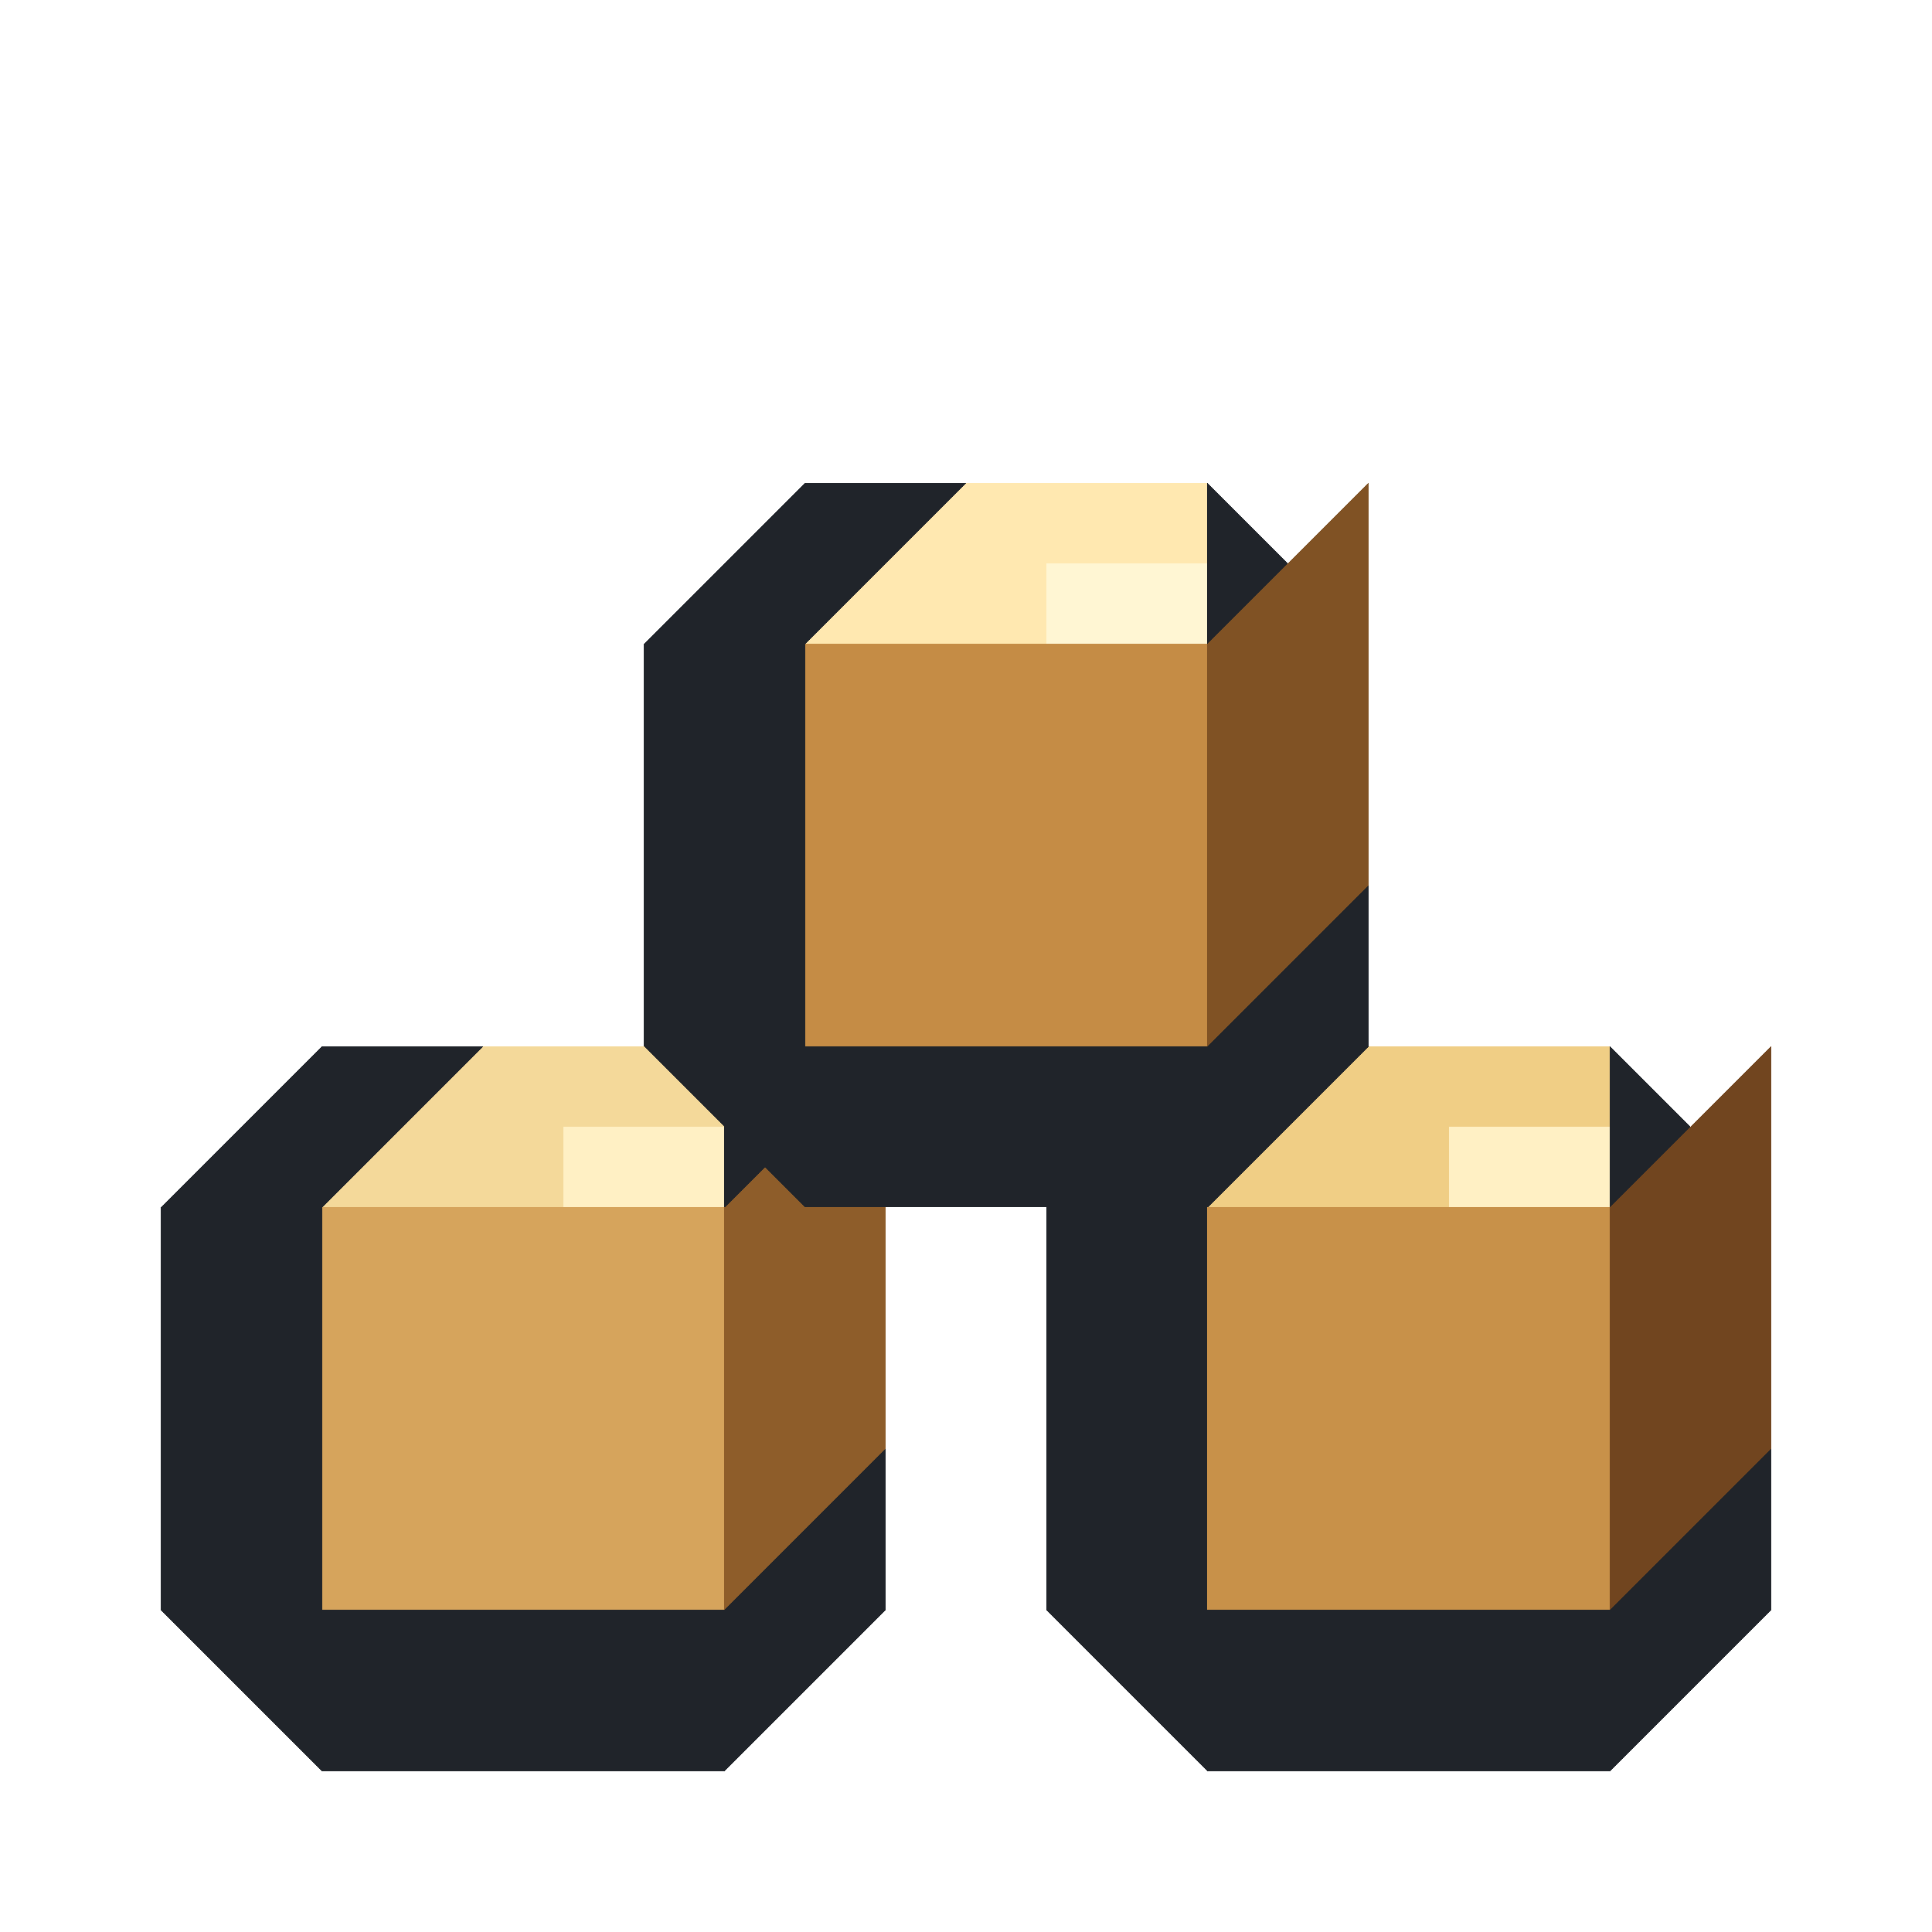
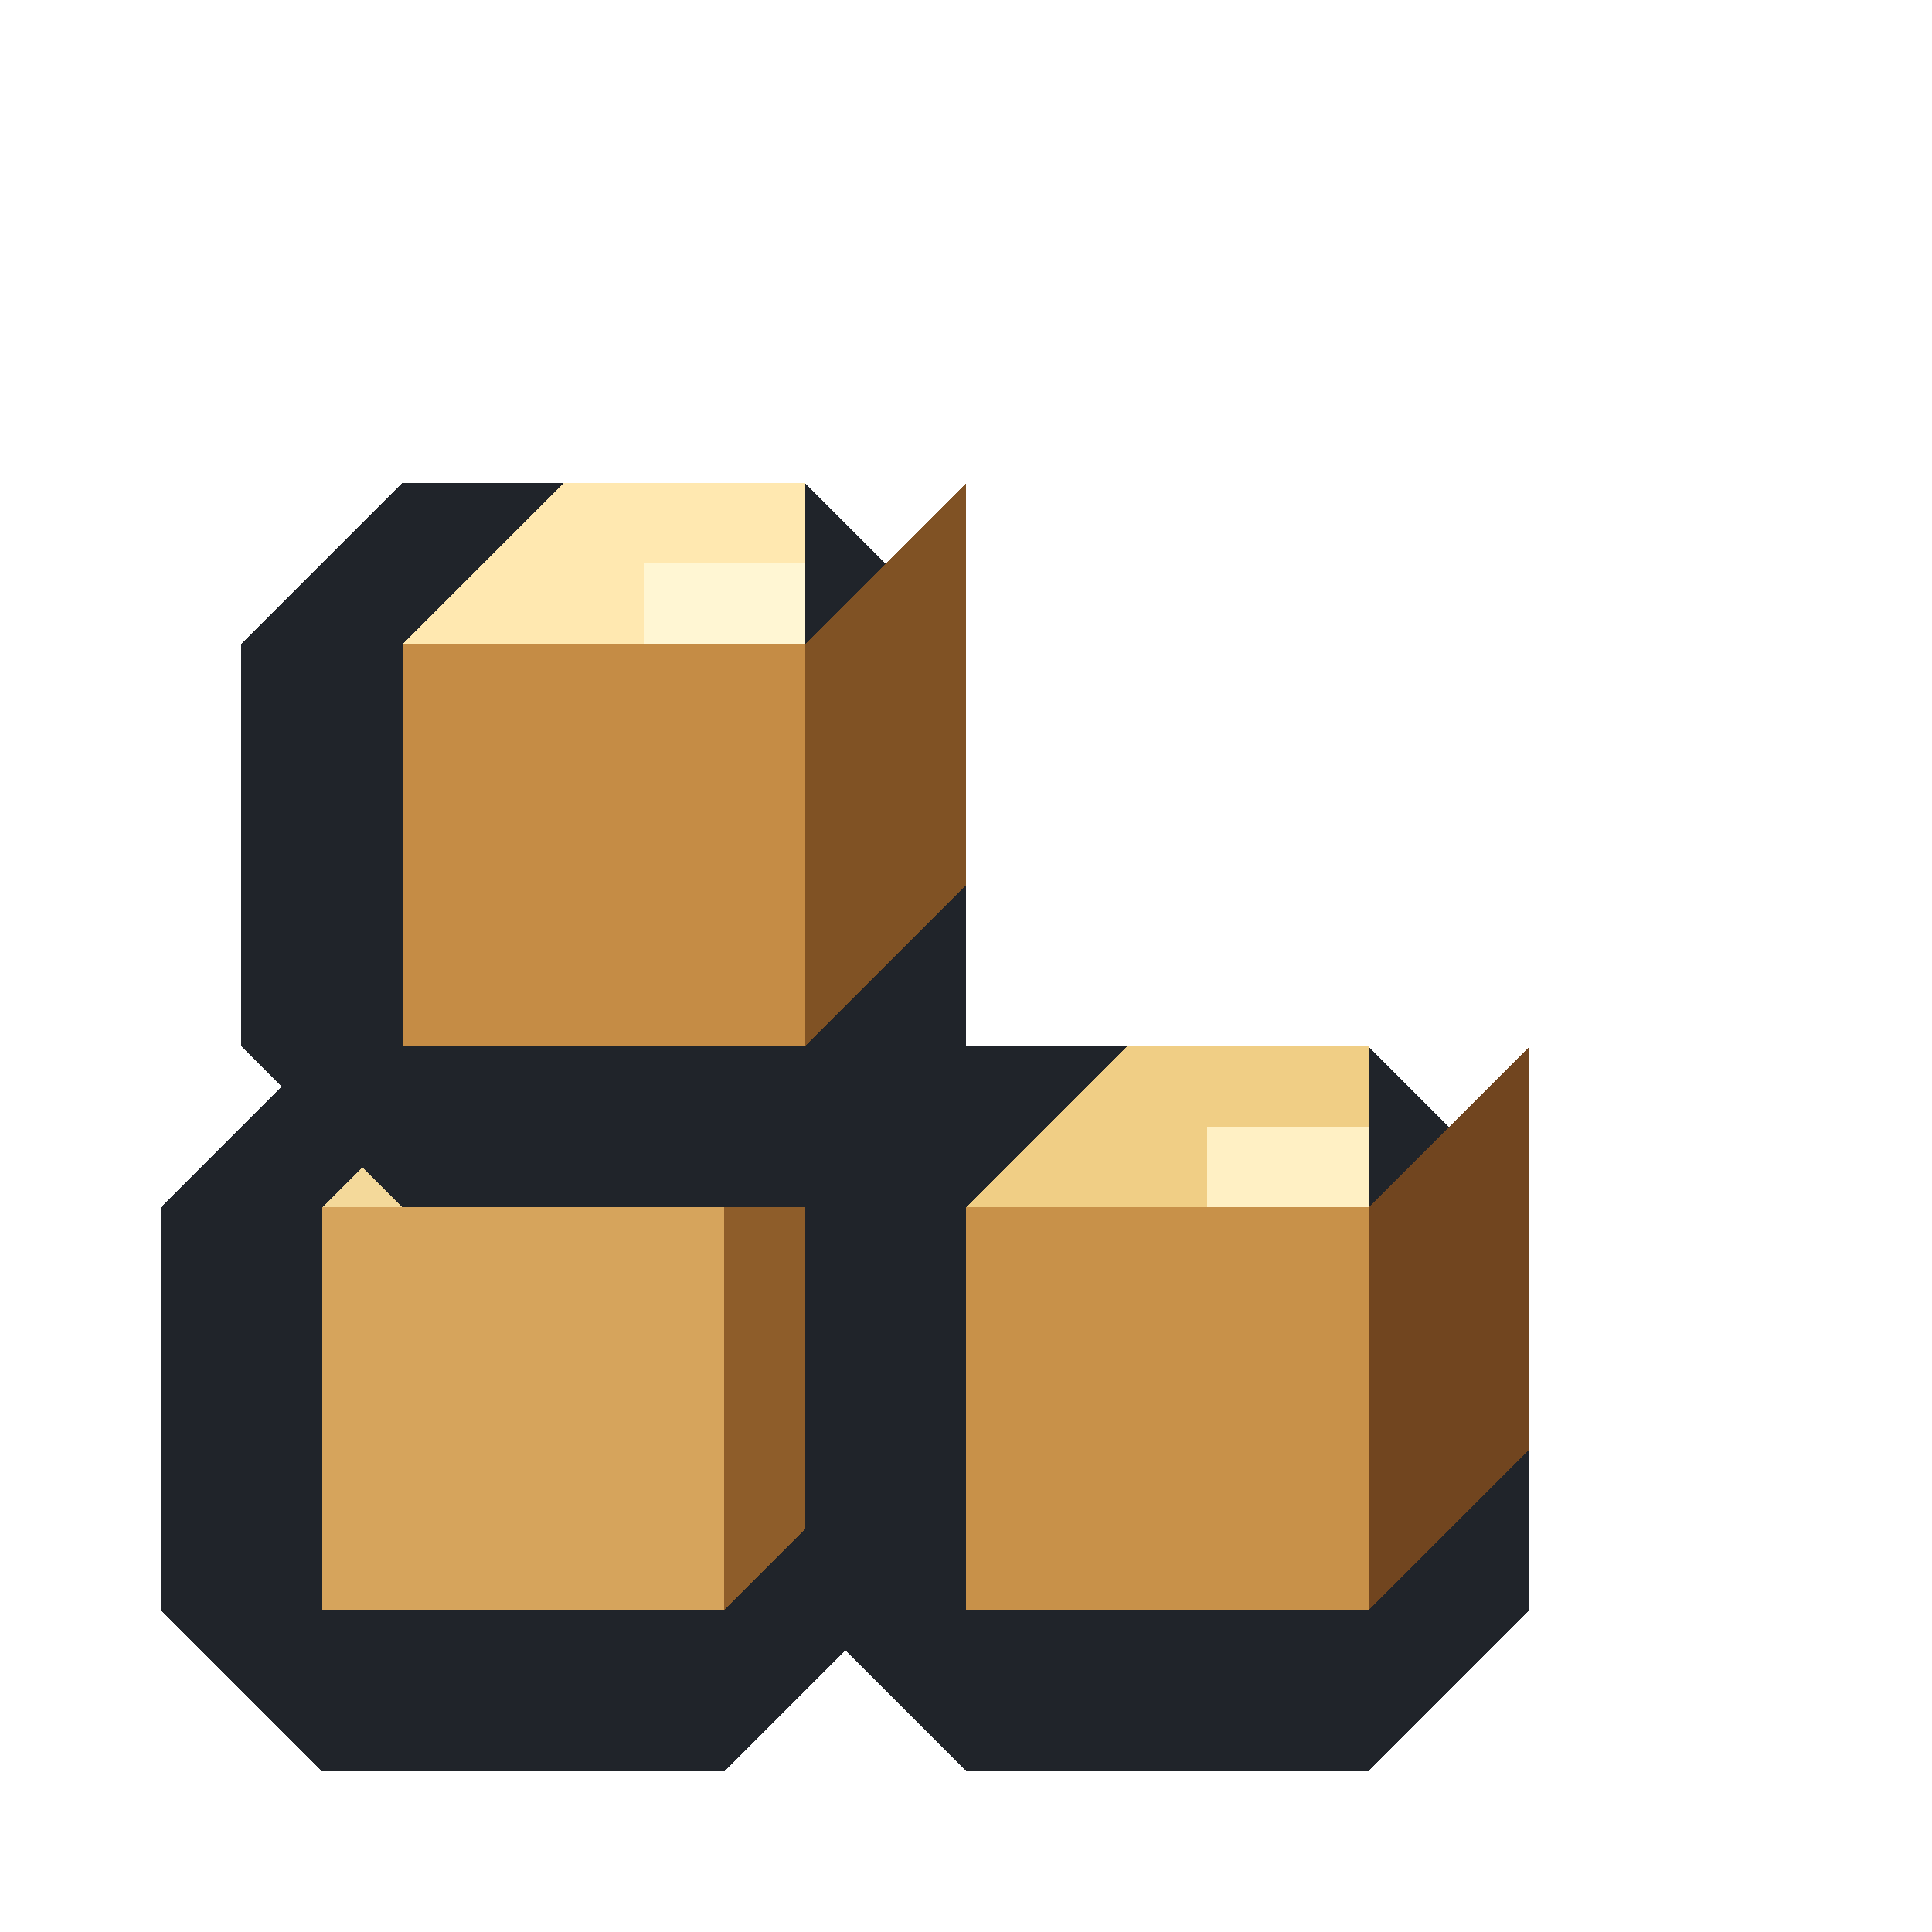
<svg xmlns="http://www.w3.org/2000/svg" viewBox="0 0 24 24" shape-rendering="crispEdges" data-m98-concept="loose-parts" data-m98-grid="24">
  <polygon fill="#20242a" points="2,15 4,13 9,13 11,15 11,20 9,22 4,22 2,20" />
  <polygon fill="#f4d99a" points="4,15 6,13 9,13 9,15" />
  <rect fill="#fff0c4" x="7" y="14" width="2" height="1" />
  <rect fill="#d6a45c" x="4" y="15" width="5" height="5" />
  <polygon fill="#8e5d2a" points="9,15 11,13 11,18 9,20" />
-   <polygon fill="#20242a" points="13,15 15,13 20,13 22,15 22,20 20,22 15,22 13,20" />
-   <polygon fill="#f0ce85" points="15,15 17,13 20,13 20,15" />
-   <rect fill="#fff0c4" x="18" y="14" width="2" height="1" />
-   <rect fill="#c89149" x="15" y="15" width="5" height="5" />
-   <polygon fill="#71451f" points="20,15 22,13 22,18 20,20" />
-   <polygon fill="#20242a" points="8,8 10,6 15,6 17,8 17,13 15,15 10,15 8,13" />
-   <polygon fill="#ffe8b0" points="10,8 12,6 15,6 15,8" />
-   <rect fill="#fff6d3" x="13" y="7" width="2" height="1" />
-   <rect fill="#c58c45" x="10" y="8" width="5" height="5" />
-   <polygon fill="#805224" points="15,8 17,6 17,11 15,13" />
+   <polygon fill="#20242a" points="10,15 12,13 17,13 19,15 19,20 17,22 12,22 10,20" />
+   <polygon fill="#f0ce85" points="12,15 14,13 17,13 17,15" />
+   <rect fill="#fff0c4" x="15" y="14" width="2" height="1" />
+   <rect fill="#c89149" x="12" y="15" width="5" height="5" />
+   <polygon fill="#71451f" points="17,15 19,13 19,18 17,20" />
+   <polygon fill="#20242a" points="3,8 5,6 10,6 12,8 12,13 10,15 5,15 3,13" />
+   <polygon fill="#ffe8b0" points="5,8 7,6 10,6 10,8" />
+   <rect fill="#fff6d3" x="8" y="7" width="2" height="1" />
+   <rect fill="#c58c45" x="5" y="8" width="5" height="5" />
+   <polygon fill="#805224" points="10,8 12,6 12,11 10,13" />
</svg>
